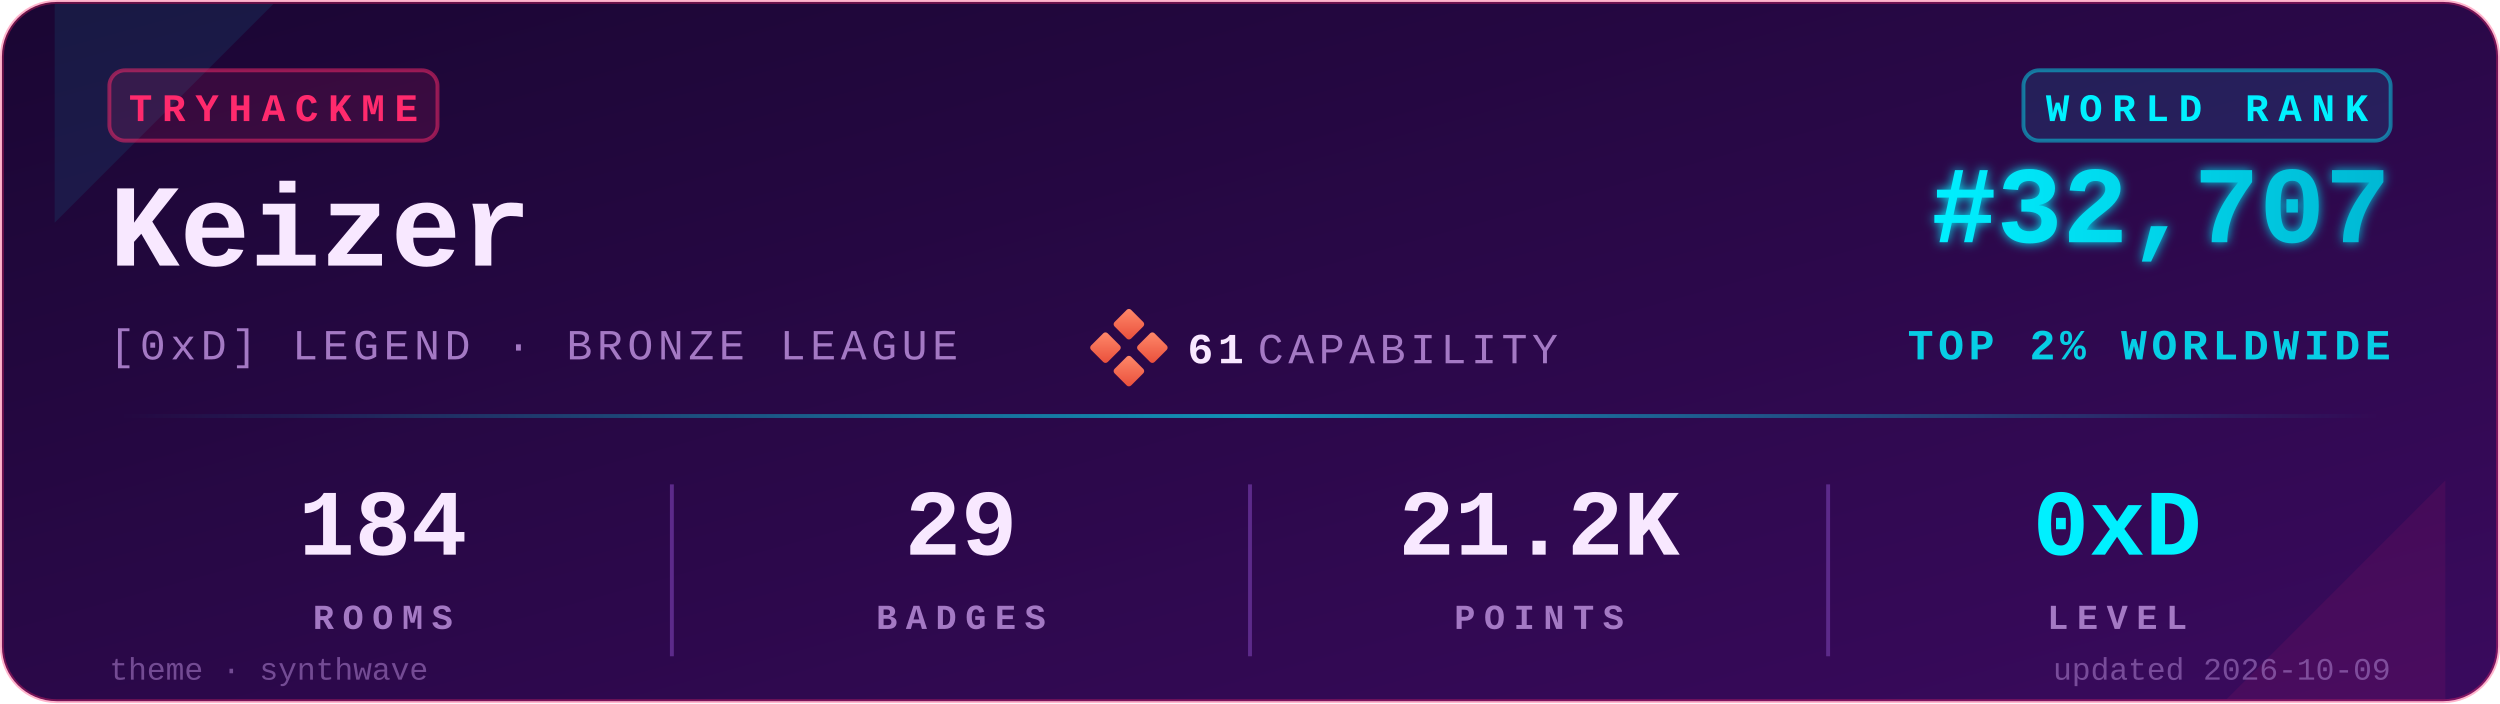
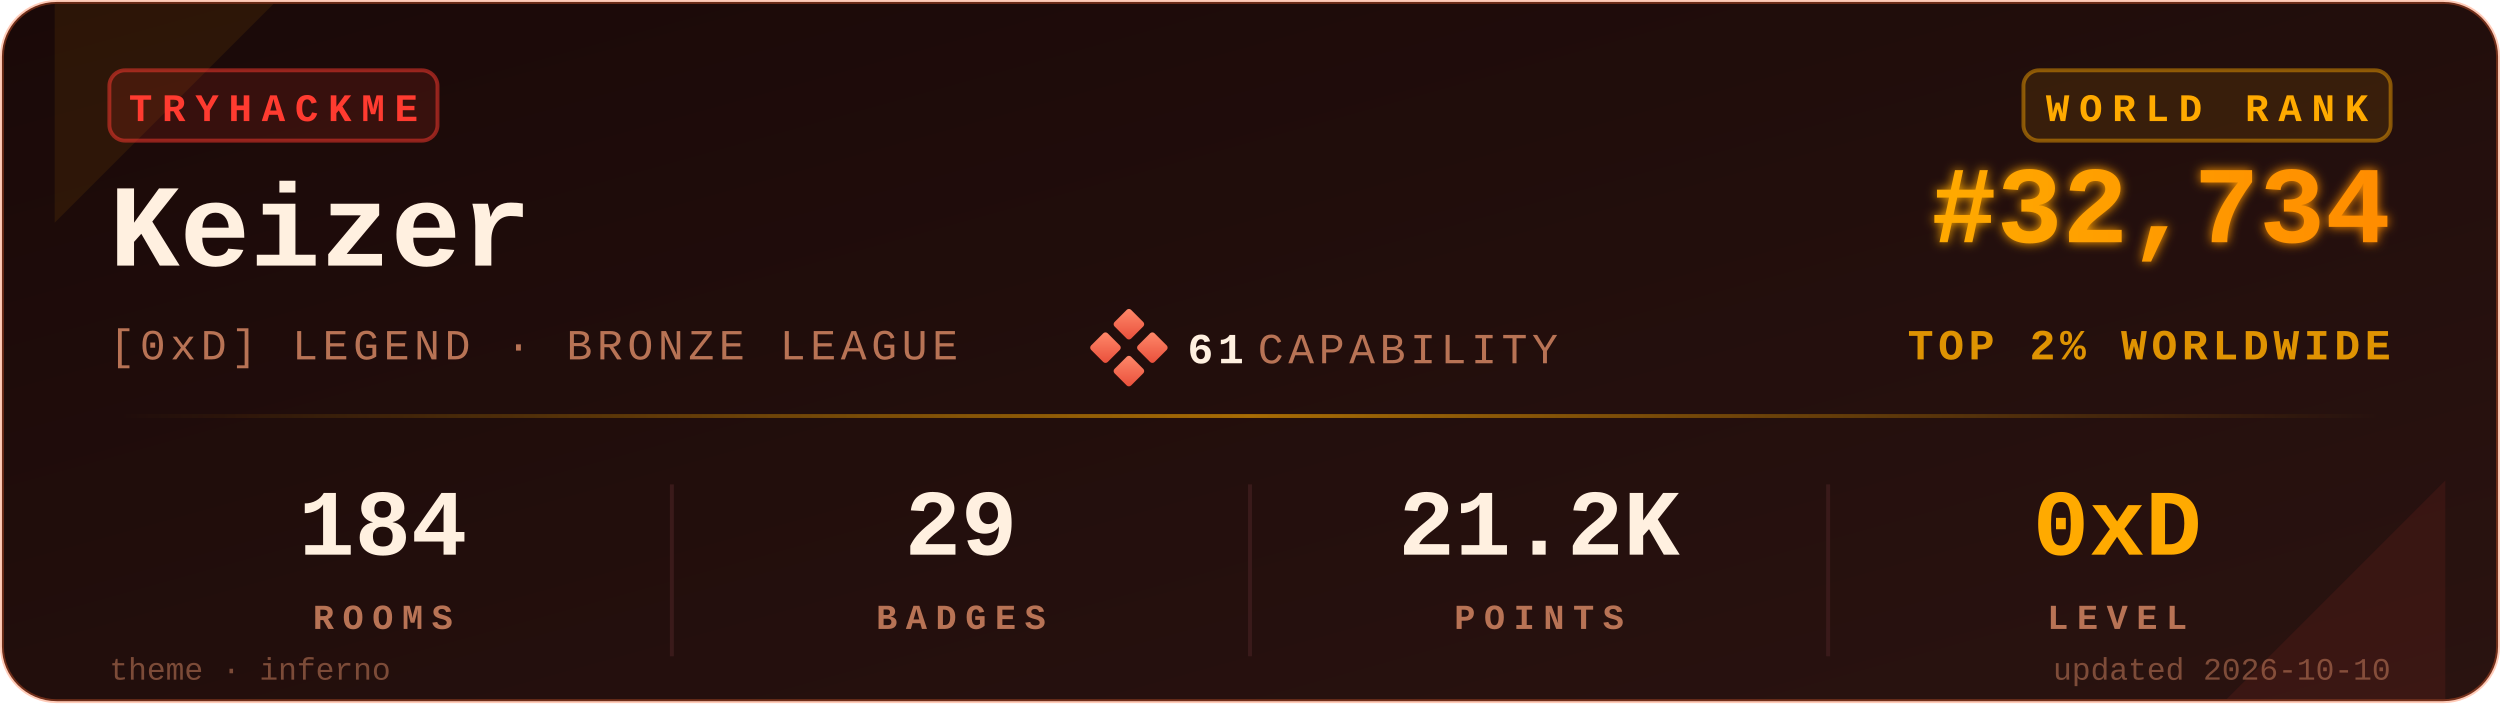
<svg xmlns="http://www.w3.org/2000/svg" viewBox="0 0 640 180" width="640" height="180" role="img" aria-label="TryHackMe stats for Keizer">
  <defs>
    <linearGradient id="bgGrad" x1="0" y1="0" x2="1" y2="1">
-       <stop offset="0%" stop-color="#1a0633" />
-       <stop offset="100%" stop-color="#3a0a5e" />
+       <stop offset="0%" stop-color="#1a0908" />
+       <stop offset="100%" stop-color="#2a1310" />
    </linearGradient>
    <linearGradient id="rankGrad" x1="0" y1="0" x2="1" y2="0">
-       <stop offset="0%" stop-color="#00F0FF" />
-       <stop offset="100%" stop-color="#00B8D4" />
+       <stop offset="0%" stop-color="#FFAA00" />
+       <stop offset="100%" stop-color="#FF8C00" />
    </linearGradient>
    <linearGradient id="accentGrad" x1="0" y1="0" x2="1" y2="0">
-       <stop offset="0%" stop-color="#00F0FF" stop-opacity="0" />
-       <stop offset="50%" stop-color="#00F0FF" stop-opacity="0.6" />
-       <stop offset="100%" stop-color="#00F0FF" stop-opacity="0" />
+       <stop offset="0%" stop-color="#FFAA00" stop-opacity="0" />
+       <stop offset="50%" stop-color="#FFAA00" stop-opacity="0.6" />
+       <stop offset="100%" stop-color="#FFAA00" stop-opacity="0" />
    </linearGradient>
    <linearGradient id="capGrad" x1="0" y1="0" x2="1" y2="1">
      <stop offset="0%" stop-color="#ff8a6b" />
      <stop offset="100%" stop-color="#e94e3a" />
    </linearGradient>
    <filter id="glow" x="-20%" y="-20%" width="140%" height="140%">
      <feGaussianBlur stdDeviation="1.4" result="b" />
      <feMerge>
        <feMergeNode in="b" />
        <feMergeNode in="SourceGraphic" />
      </feMerge>
    </filter>
  </defs>
-   <rect x="0.5" y="0.5" width="639" height="179" rx="14" ry="14" fill="url(#bgGrad)" stroke="#FF2A6D" stroke-opacity="0.35" stroke-width="1" />
-   <path d="M 14,1 L 70,1 L 14,57 Z" fill="#00F0FF" opacity="0.08" />
-   <path d="M 626,179 L 570,179 L 626,123 Z" fill="#FF2A6D" opacity="0.08" />
+   <rect x="0.5" y="0.5" width="639" height="179" rx="14" ry="14" fill="url(#bgGrad)" stroke="#FF6B35" stroke-opacity="0.35" stroke-width="1" />
+   <path d="M 14,1 L 70,1 L 14,57 Z" fill="#FFAA00" opacity="0.08" />
+   <path d="M 626,179 L 570,179 L 626,123 Z" fill="#FF3B30" opacity="0.08" />
  <g transform="translate(28,18)">
-     <rect x="0" y="0" width="84" height="18" rx="4" ry="4" fill="#FF2A6D" fill-opacity="0.12" stroke="#FF2A6D" stroke-opacity="0.5" />
-     <text x="42" y="13" fill="#FF2A6D" font-family="ui-monospace,'SF Mono','Menlo','Cascadia Code','Consolas','Liberation Mono',monospace" font-size="10" font-weight="700" letter-spacing="2.5" text-anchor="middle">TRYHACKME</text>
+     <rect x="0" y="0" width="84" height="18" rx="4" ry="4" fill="#FF3B30" fill-opacity="0.12" stroke="#FF3B30" stroke-opacity="0.5" />
+     <text x="42" y="13" fill="#FF3B30" font-family="ui-monospace,'SF Mono','Menlo','Cascadia Code','Consolas','Liberation Mono',monospace" font-size="10" font-weight="700" letter-spacing="2.5" text-anchor="middle">TRYHACKME</text>
  </g>
-   <text x="28" y="68" fill="#F8E8FF" font-family="ui-monospace,'SF Mono','Menlo','Cascadia Code','Consolas','Liberation Mono',monospace" font-size="30" font-weight="700">Keizer</text>
-   <text x="28" y="92" fill="#A479C4" font-family="ui-monospace,'SF Mono','Menlo','Cascadia Code','Consolas','Liberation Mono',monospace" font-size="11" font-weight="500" letter-spacing="1.2">[0xD] LEGEND · BRONZE LEAGUE</text>
+   <text x="28" y="68" fill="#FFF0E0" font-family="ui-monospace,'SF Mono','Menlo','Cascadia Code','Consolas','Liberation Mono',monospace" font-size="30" font-weight="700">Keizer</text>
+   <text x="28" y="92" fill="#B87355" font-family="ui-monospace,'SF Mono','Menlo','Cascadia Code','Consolas','Liberation Mono',monospace" font-size="11" font-weight="500" letter-spacing="1.2">[0xD] LEGEND · BRONZE LEAGUE</text>
  <g transform="translate(280,80)">
    <rect x="6" y="0" width="6" height="6" rx="0.8" fill="url(#capGrad)" transform="rotate(45 9 3)" />
    <rect x="0" y="6" width="6" height="6" rx="0.8" fill="url(#capGrad)" transform="rotate(45 3 9)" />
    <rect x="12" y="6" width="6" height="6" rx="0.8" fill="url(#capGrad)" transform="rotate(45 15 9)" />
    <rect x="6" y="12" width="6" height="6" rx="0.8" fill="url(#capGrad)" transform="rotate(45 9 15)" />
-     <text x="24" y="13" fill="#F8E8FF" font-family="ui-monospace,'SF Mono','Menlo','Cascadia Code','Consolas','Liberation Mono',monospace" font-size="11" font-weight="700" letter-spacing="1.2">61</text>
-     <text x="42" y="13" fill="#A479C4" font-family="ui-monospace,'SF Mono','Menlo','Cascadia Code','Consolas','Liberation Mono',monospace" font-size="11" font-weight="500" letter-spacing="1.2">CAPABILITY</text>
+     <text x="24" y="13" fill="#FFF0E0" font-family="ui-monospace,'SF Mono','Menlo','Cascadia Code','Consolas','Liberation Mono',monospace" font-size="11" font-weight="700" letter-spacing="1.2">61</text>
+     <text x="42" y="13" fill="#B87355" font-family="ui-monospace,'SF Mono','Menlo','Cascadia Code','Consolas','Liberation Mono',monospace" font-size="11" font-weight="500" letter-spacing="1.2">CAPABILITY</text>
  </g>
  <g transform="translate(612,18)">
-     <rect x="-94" y="0" width="94" height="18" rx="4" ry="4" fill="#00F0FF" fill-opacity="0.10" stroke="#00F0FF" stroke-opacity="0.45" />
-     <text x="-47" y="13" fill="#00F0FF" font-family="ui-monospace,'SF Mono','Menlo','Cascadia Code','Consolas','Liberation Mono',monospace" font-size="10" font-weight="700" letter-spacing="2.5" text-anchor="middle">WORLD RANK</text>
+     <rect x="-94" y="0" width="94" height="18" rx="4" ry="4" fill="#FFAA00" fill-opacity="0.10" stroke="#FFAA00" stroke-opacity="0.45" />
+     <text x="-47" y="13" fill="#FFAA00" font-family="ui-monospace,'SF Mono','Menlo','Cascadia Code','Consolas','Liberation Mono',monospace" font-size="10" font-weight="700" letter-spacing="2.5" text-anchor="middle">WORLD RANK</text>
  </g>
-   <text x="612" y="62" fill="url(#rankGrad)" font-family="ui-monospace,'SF Mono','Menlo','Cascadia Code','Consolas','Liberation Mono',monospace" font-size="28" font-weight="700" text-anchor="end" filter="url(#glow)">#32,707</text>
-   <text x="612" y="92" fill="#00F0FF" fill-opacity="0.85" font-family="ui-monospace,'SF Mono','Menlo','Cascadia Code','Consolas','Liberation Mono',monospace" font-size="11" font-weight="600" letter-spacing="1.2" text-anchor="end">TOP 2% WORLDWIDE</text>
+   <text x="612" y="62" fill="url(#rankGrad)" font-family="ui-monospace,'SF Mono','Menlo','Cascadia Code','Consolas','Liberation Mono',monospace" font-size="28" font-weight="700" text-anchor="end" filter="url(#glow)">#32,734</text>
+   <text x="612" y="92" fill="#FFAA00" fill-opacity="0.85" font-family="ui-monospace,'SF Mono','Menlo','Cascadia Code','Consolas','Liberation Mono',monospace" font-size="11" font-weight="600" letter-spacing="1.2" text-anchor="end">TOP 2% WORLDWIDE</text>
  <rect x="28" y="106" width="584" height="1" fill="url(#accentGrad)" />
  <g font-family="ui-monospace,'SF Mono','Menlo','Cascadia Code','Consolas','Liberation Mono',monospace" text-anchor="middle">
-     <text x="98" y="142" fill="#F8E8FF" font-size="24" font-weight="700">184</text>
-     <text x="98" y="161" fill="#A479C4" font-size="9" font-weight="600" letter-spacing="2.2">ROOMS</text>
-     <text x="246" y="142" fill="#F8E8FF" font-size="24" font-weight="700">29</text>
-     <text x="246" y="161" fill="#A479C4" font-size="9" font-weight="600" letter-spacing="2.2">BADGES</text>
-     <text x="394" y="142" fill="#F8E8FF" font-size="24" font-weight="700">21.2K</text>
-     <text x="394" y="161" fill="#A479C4" font-size="9" font-weight="600" letter-spacing="2.2">POINTS</text>
-     <text x="542" y="142" fill="#00F0FF" font-size="24" font-weight="700">0xD</text>
-     <text x="542" y="161" fill="#A479C4" font-size="9" font-weight="600" letter-spacing="2.2">LEVEL</text>
+     <text x="98" y="142" fill="#FFF0E0" font-size="24" font-weight="700">184</text>
+     <text x="98" y="161" fill="#B87355" font-size="9" font-weight="600" letter-spacing="2.2">ROOMS</text>
+     <text x="246" y="142" fill="#FFF0E0" font-size="24" font-weight="700">29</text>
+     <text x="246" y="161" fill="#B87355" font-size="9" font-weight="600" letter-spacing="2.2">BADGES</text>
+     <text x="394" y="142" fill="#FFF0E0" font-size="24" font-weight="700">21.2K</text>
+     <text x="394" y="161" fill="#B87355" font-size="9" font-weight="600" letter-spacing="2.2">POINTS</text>
+     <text x="542" y="142" fill="#FFAA00" font-size="24" font-weight="700">0xD</text>
+     <text x="542" y="161" fill="#B87355" font-size="9" font-weight="600" letter-spacing="2.2">LEVEL</text>
  </g>
-   <line x1="172" y1="124" x2="172" y2="168" stroke="#5C2A8A" stroke-width="1" />
-   <line x1="320" y1="124" x2="320" y2="168" stroke="#5C2A8A" stroke-width="1" />
-   <line x1="468" y1="124" x2="468" y2="168" stroke="#5C2A8A" stroke-width="1" />
-   <text x="28" y="174" fill="#A479C4" fill-opacity="0.6" font-family="ui-monospace,'SF Mono','Menlo','Cascadia Code','Consolas','Liberation Mono',monospace" font-size="8" font-weight="500">theme · synthwave</text>
-   <text x="612" y="174" fill="#A479C4" fill-opacity="0.6" font-family="ui-monospace,'SF Mono','Menlo','Cascadia Code','Consolas','Liberation Mono',monospace" font-size="8" font-weight="500" text-anchor="end">updated 2026-10-09</text>
+   <line x1="172" y1="124" x2="172" y2="168" stroke="#3a1a1a" stroke-width="1" />
+   <line x1="320" y1="124" x2="320" y2="168" stroke="#3a1a1a" stroke-width="1" />
+   <line x1="468" y1="124" x2="468" y2="168" stroke="#3a1a1a" stroke-width="1" />
+   <text x="28" y="174" fill="#B87355" fill-opacity="0.6" font-family="ui-monospace,'SF Mono','Menlo','Cascadia Code','Consolas','Liberation Mono',monospace" font-size="8" font-weight="500">theme · inferno</text>
+   <text x="612" y="174" fill="#B87355" fill-opacity="0.6" font-family="ui-monospace,'SF Mono','Menlo','Cascadia Code','Consolas','Liberation Mono',monospace" font-size="8" font-weight="500" text-anchor="end">updated 2026-10-10</text>
</svg>
